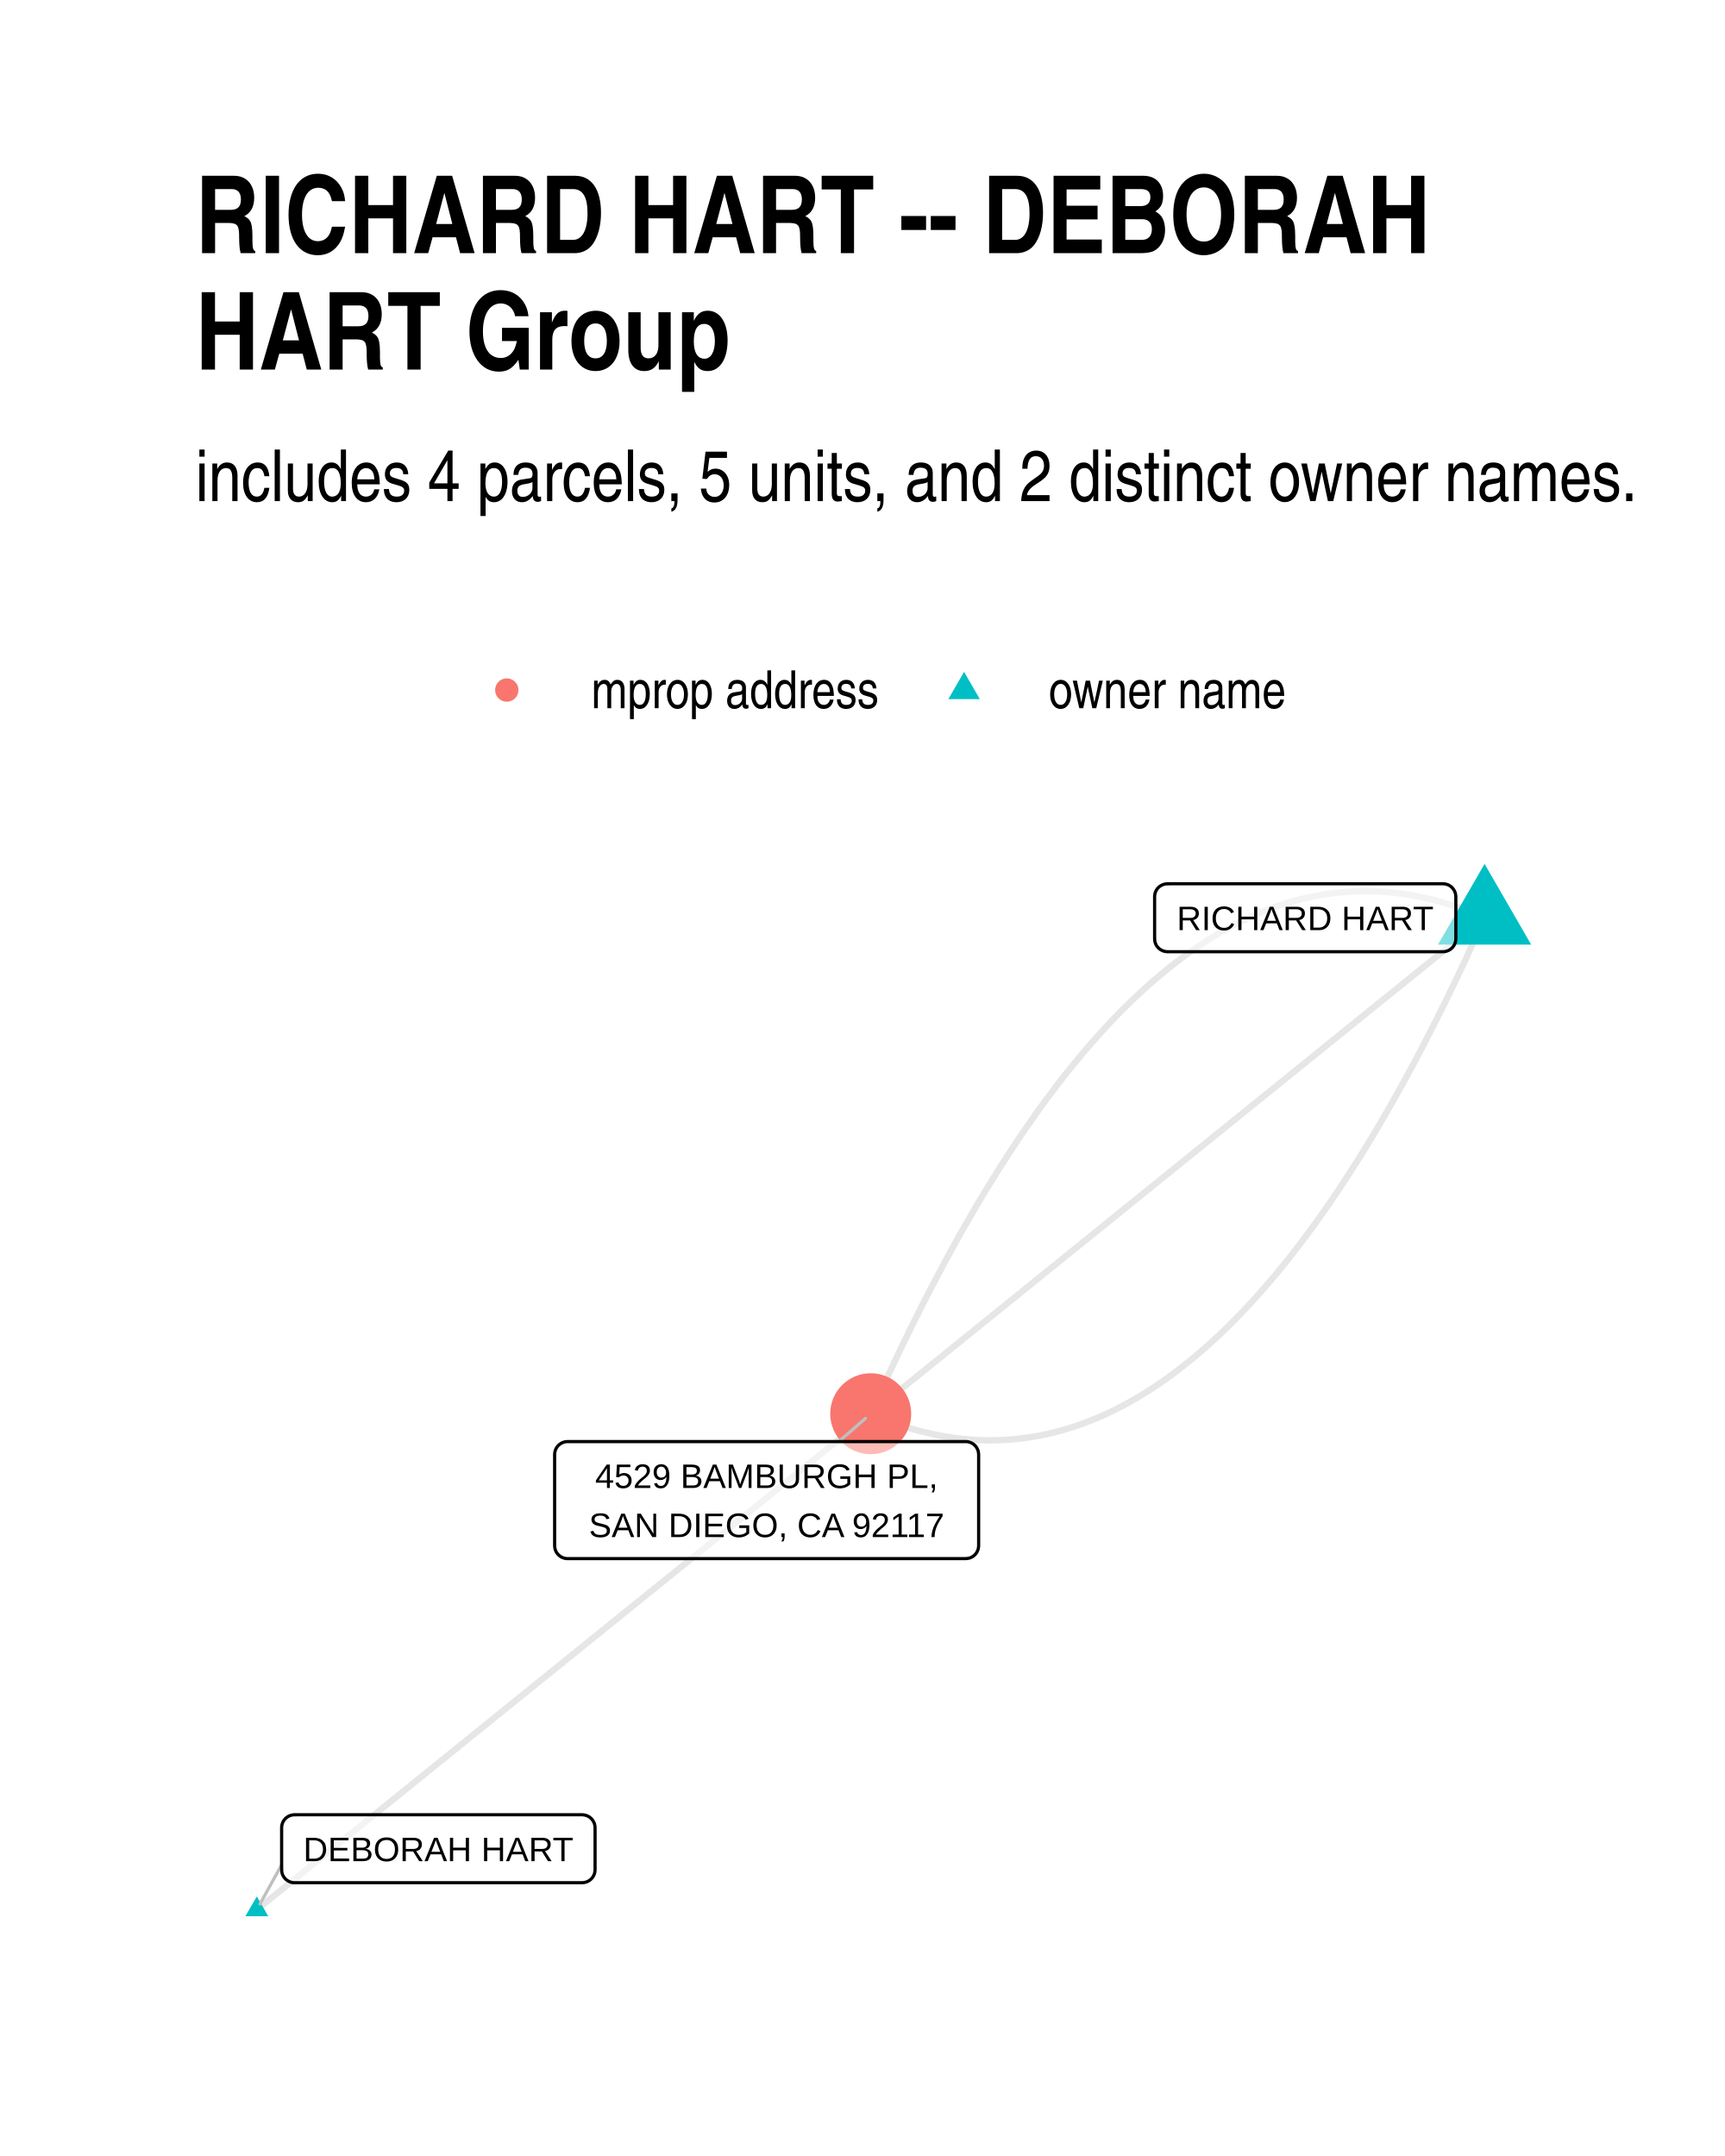
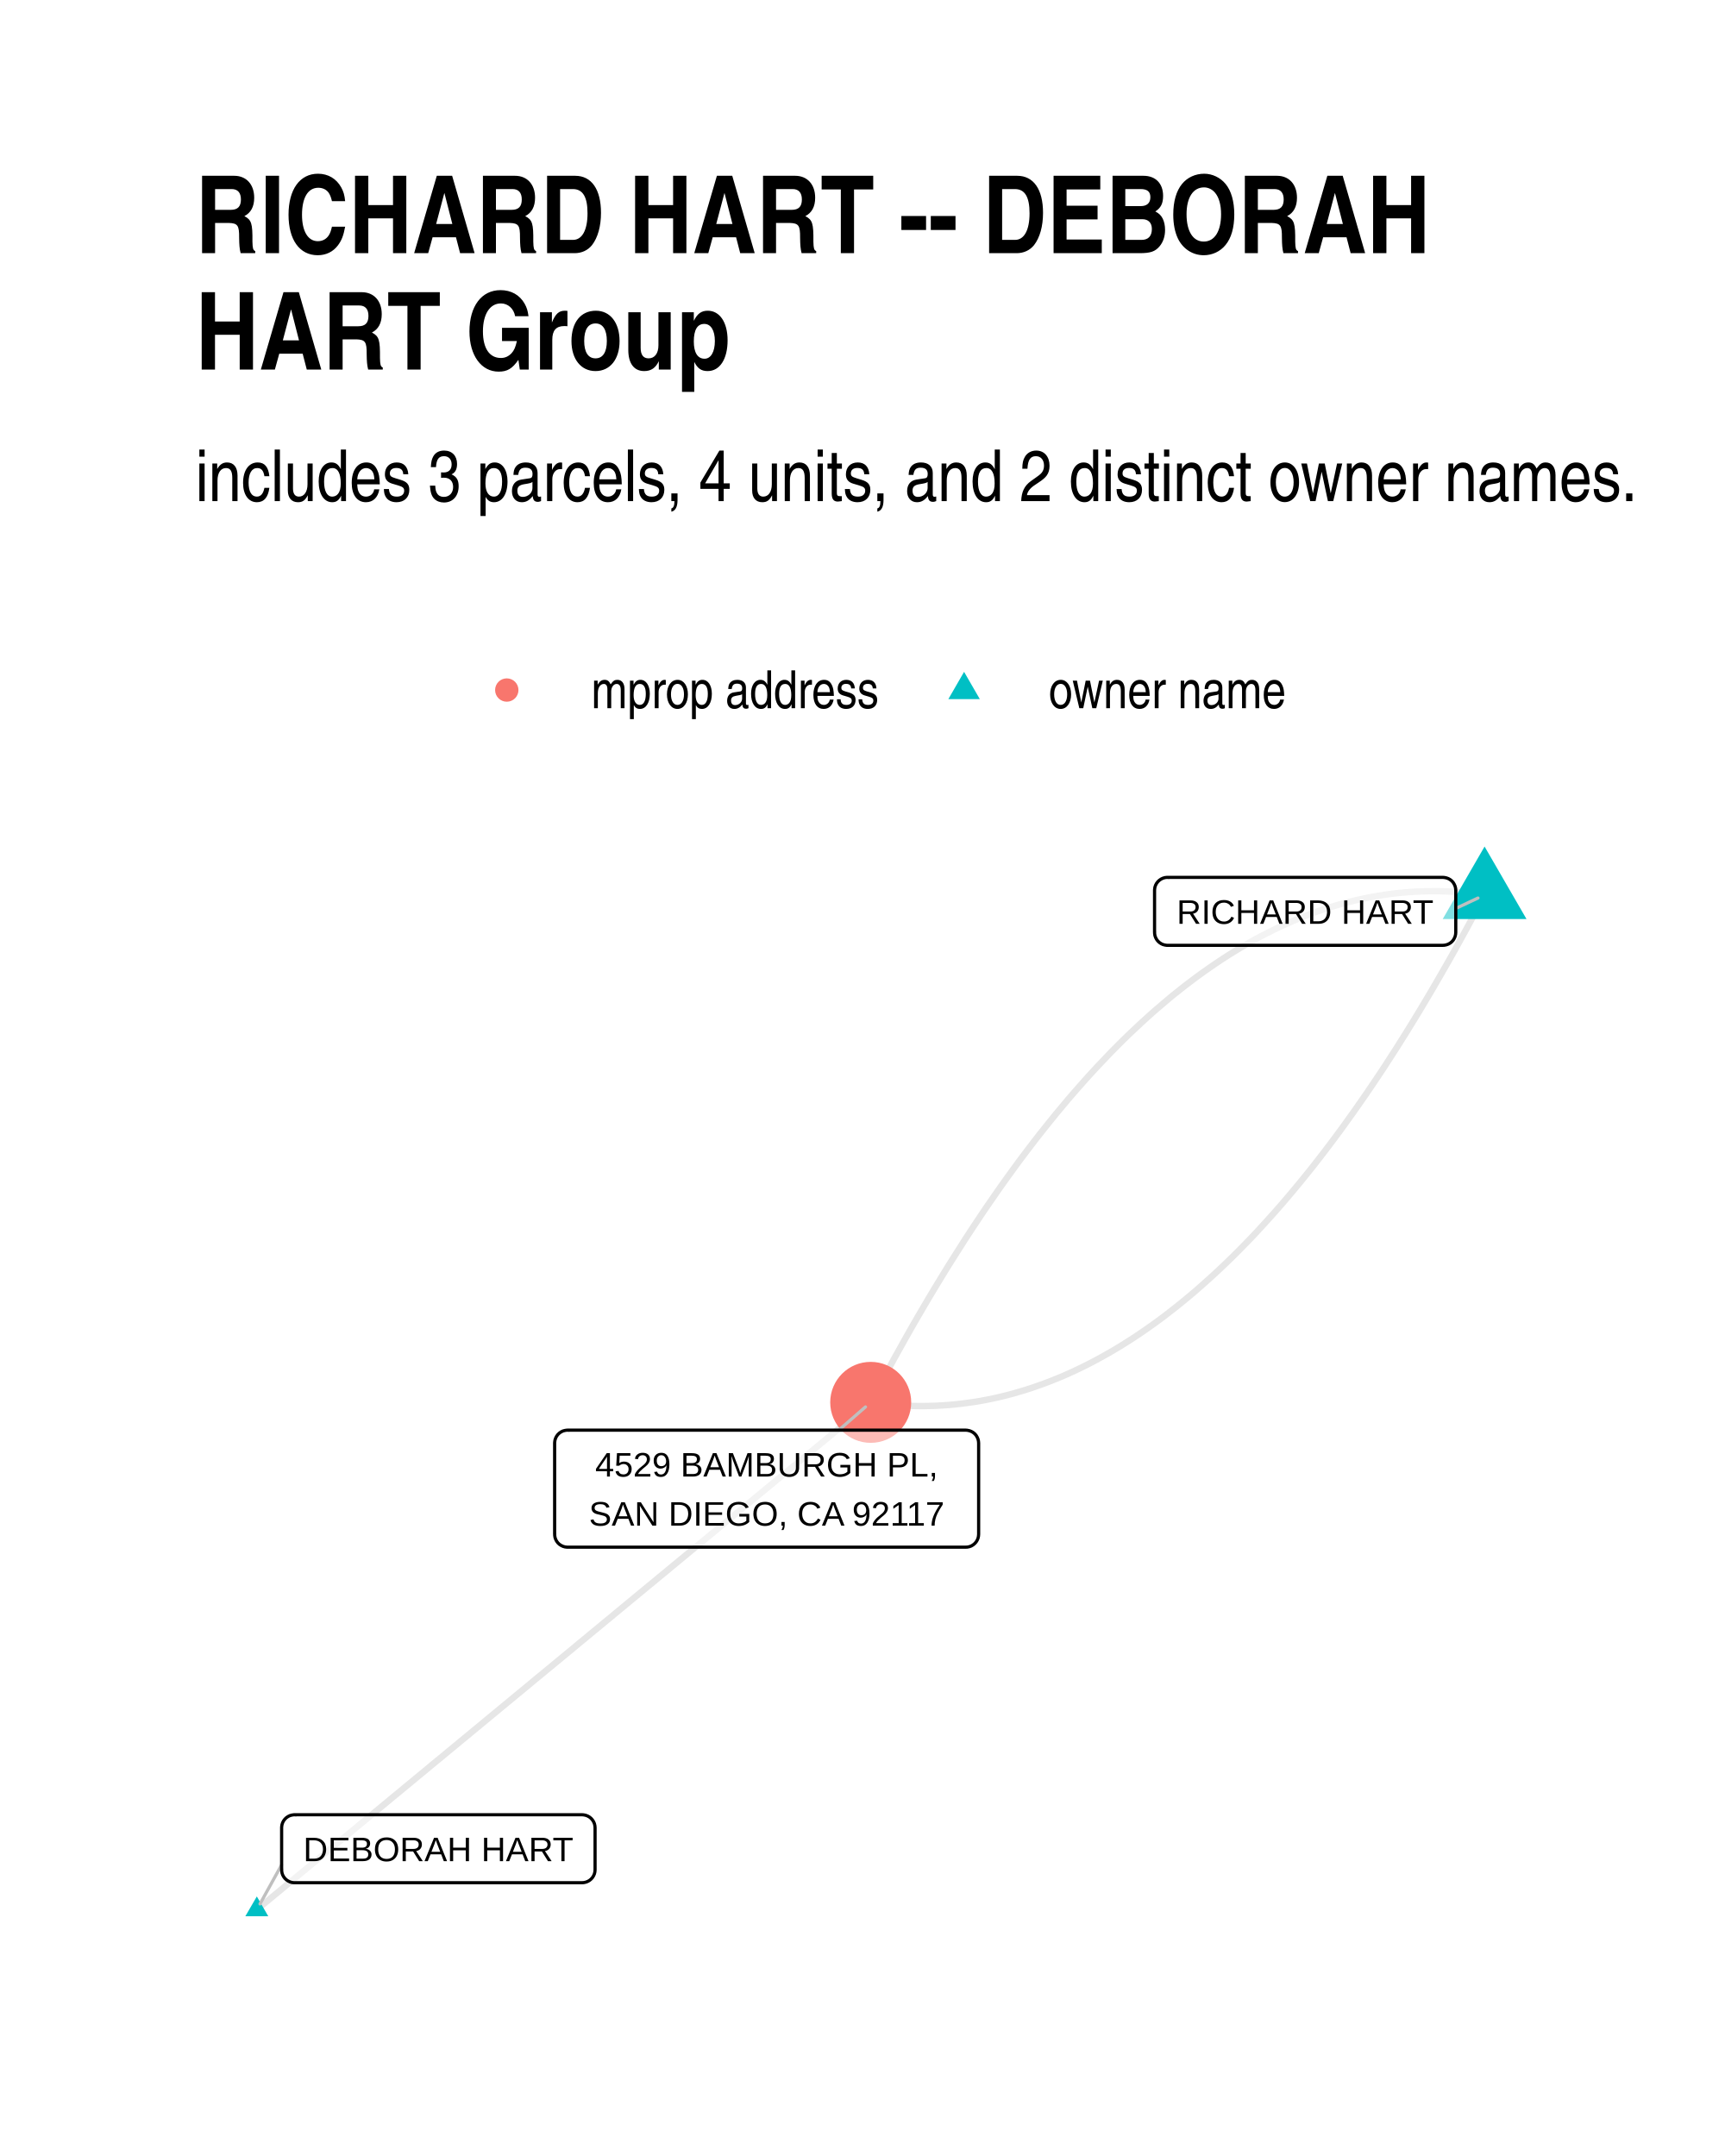
<svg xmlns="http://www.w3.org/2000/svg" width="384" height="480" class="svglite" viewBox="0 0 288 360">
  <defs>
    <style>.svglite line,.svglite polyline,.svglite polygon,.svglite path,.svglite circle{fill:none;stroke:#000000;stroke-linecap:round;stroke-linejoin:round;stroke-miterlimit:10.00}.svglite text{white-space:pre}</style>
  </defs>
  <rect width="100%" height="100%" style="stroke-linecap:round;stroke-linejoin:round;stroke-miterlimit:10.00;stroke:none;fill:#FFFFFF" />
  <defs>
    <clipPath id="cpMC4wMHwyODguMDB8MC4wMHwzNjAuMDA=">
      <path d="M0 0h288v360H0z" />
    </clipPath>
  </defs>
  <g clip-path="url(#cpMC4wMHwyODguMDB8MC4wMHwzNjAuMDA=)">
    <path d="M0 0h288v360H0z" style="stroke-width:1.07;stroke:none;fill:#FFFFFF" />
  </g>
  <defs>
    <clipPath id="cpMzIuNjN8MjU4LjExfDE0MC4zMHwzMjcuMzc=">
      <path d="M32.63 140.3h225.48v187.07H32.63z" />
    </clipPath>
  </defs>
  <g clip-path="url(#cpMzIuNjN8MjU4LjExfDE0MC4zMHwzMjcuMzc=)">
-     <path d="m247.86 153.24-1.1-.47-1.11-.45-1.1-.42-1.11-.39-1.1-.37-1.1-.34-1.1-.31-1.09-.29-1.1-.26-1.09-.23-1.1-.21-1.09-.18-1.09-.15-1.09-.13-1.08-.1-1.09-.07-1.08-.05-1.08-.01h-1.08l-1.08.04-1.08.06-1.08.09-1.07.11-1.08.14-1.07.17-1.07.2-1.07.22-1.07.25-1.06.27-1.07.3-1.06.33-1.06.36-1.06.38-1.06.41-1.06.43-1.05.47-1.06.48-1.05.52-1.05.54-1.05.57-1.05.6-1.05.62-1.04.65-1.05.68-1.04.7-1.04.73-1.04.76-1.04.78-1.04.81-1.03.84-1.03.86-1.04.89-1.03.92-1.03.94-1.02.97-1.03 1-1.03 1.02-1.02 1.05-1.02 1.08-1.02 1.1-1.02 1.13-1.02 1.16-1.02 1.18-1.01 1.22-1.01 1.23-1.02 1.27-1.01 1.29-1 1.32-1.01 1.34-1.01 1.37-1 1.4-1 1.43-1.01 1.45-1 1.48-.99 1.5-1 1.53-1 1.56-.99 1.59-.99 1.61-1 1.64-.99 1.66-.98 1.69-.99 1.72-.99 1.75-.98 1.77-.98 1.8-.98 1.83-.98 1.85-.98 1.88-.98 1.91-.97 1.93-.98 1.96-.97 1.98-.97 2.02-.97 2.04-.97 2.06-.96 2.1-.97 2.12-.96 2.14" style="stroke-width:1.07;stroke:#000000;stroke-opacity:0.10;stroke-linecap:butt" />
-     <path d="m247.86 153.24-1.03.84-1.04.83-1.03.84-1.04.84-1.03.83-1.04.84-1.03.84-1.04.83-1.03.84-1.04.84-1.04.83-1.03.84-1.04.84-1.03.83-1.04.84-1.03.83-1.04.84-1.03.84-1.04.83-1.03.84-1.04.84-1.03.83-1.04.84-1.03.84-1.04.83-1.03.84-1.04.84-1.03.83-1.04.84-1.04.84-1.03.83-1.04.84-1.03.84-1.04.83-1.03.84-1.04.84-1.03.83-1.04.84-1.03.84-1.04.83-1.03.84-1.04.84-1.03.83-1.04.84-1.03.84-1.04.83-1.04.84-1.03.84-1.04.83-1.03.84-1.04.84-1.03.83-1.04.84-1.03.84-1.04.83-1.03.84-1.04.84-1.03.83-1.04.84-1.03.84-1.04.83-1.03.84-1.04.84-1.03.83-1.04.84-1.04.84-1.03.83-1.04.84-1.03.84-1.04.83-1.03.84-1.04.84-1.03.83-1.04.84-1.03.84-1.04.83-1.03.84-1.04.84-1.03.83-1.04.84-1.03.83-1.04.84-1.04.84-1.03.83-1.04.84-1.03.84-1.04.83-1.03.84-1.04.84-1.03.83-1.04.84-1.03.84-1.04.83-1.03.84-1.04.84-1.03.83-1.04.84-1.03.84-1.04.83" style="stroke-width:1.07;stroke:#000000;stroke-opacity:0.10;stroke-linecap:butt" />
-     <path d="m247.86 153.24-.96 2.15-.97 2.12-.96 2.09-.97 2.07-.97 2.04-.97 2.01-.97 1.99-.97 1.95-.98 1.94-.98 1.9-.97 1.88-.98 1.86-.98 1.82-.99 1.8-.98 1.77-.99 1.75-.98 1.72-.99 1.69-.99 1.67-.99 1.63-.99 1.62-1 1.58-.99 1.56-1 1.53-1 1.51-1 1.48-1 1.45-1 1.42-1.01 1.4-1.01 1.37-1 1.35-1.01 1.31-1.01 1.3-1.01 1.26-1.02 1.24-1.01 1.21-1.02 1.18-1.02 1.16-1.01 1.13-1.02 1.1-1.03 1.08-1.02 1.05-1.03 1.03-1.02.99-1.03.97-1.03.95-1.03.91-1.03.89-1.04.87-1.03.83-1.04.81-1.04.79-1.04.75-1.04.73-1.04.71-1.04.67-1.05.65-1.05.62-1.05.6-1.05.57-1.05.54-1.05.52-1.05.49-1.06.46-1.06.43-1.06.41-1.06.39-1.06.35-1.06.33-1.07.3-1.06.28-1.07.25-1.07.22-1.07.19-1.07.17-1.07.14-1.08.12-1.08.08-1.07.06-1.08.04-1.08.01-1.09-.02-1.08-.05-1.09-.07-1.08-.1-1.09-.13-1.09-.15-1.09-.18-1.09-.2-1.1-.24-1.09-.26-1.1-.28-1.1-.32-1.1-.34-1.1-.36-1.1-.4-1.11-.42-1.1-.44-1.11-.48M42.88 318.87l1.03-.84 1.04-.83 1.03-.84 1.04-.84 1.03-.83 1.04-.84 1.03-.84 1.04-.83 1.03-.84 1.04-.83 1.04-.84 1.03-.84 1.04-.83 1.03-.84 1.04-.84 1.03-.83 1.04-.84 1.03-.84 1.04-.83 1.03-.84 1.04-.84 1.03-.83 1.04-.84 1.03-.83 1.04-.84 1.03-.84 1.04-.83 1.03-.84 1.04-.84 1.04-.83 1.03-.84 1.04-.84 1.03-.83 1.04-.84 1.03-.84 1.04-.83 1.03-.84 1.04-.83 1.03-.84 1.04-.84 1.03-.83 1.04-.84 1.03-.84 1.04-.83 1.03-.84 1.04-.84 1.04-.83 1.03-.84 1.04-.84 1.03-.83 1.04-.84 1.03-.83 1.04-.84 1.03-.84 1.04-.83 1.03-.84 1.04-.84 1.03-.83 1.04-.84 1.03-.84 1.04-.83 1.03-.84 1.04-.84 1.04-.83 1.03-.84 1.04-.83 1.03-.84 1.04-.84 1.03-.83 1.04-.84 1.03-.84 1.04-.83 1.03-.84 1.04-.84 1.03-.83 1.04-.84 1.03-.83 1.04-.84 1.03-.84 1.04-.83 1.04-.84 1.03-.84 1.04-.83 1.03-.84 1.04-.84 1.03-.83 1.04-.84 1.03-.84 1.04-.83 1.03-.84 1.04-.83 1.03-.84 1.04-.84 1.03-.83 1.04-.84 1.03-.84 1.04-.83 1.04-.84 1.03-.84" style="stroke-width:1.07;stroke:#000000;stroke-opacity:0.10;stroke-linecap:butt" />
-     <path d="m247.86 144.25 7.78 13.48h-15.56zM42.88 316.66l1.91 3.31h-3.83z" style="stroke-width:0.71;stroke:none;fill:#00BFC4" />
-     <circle cx="145.37" cy="236.06" r="6.76" style="stroke-width:0.71;stroke:none;fill:#F8766D" />
-     <path d="m47.02 311.38-3.61 6.53m96.63-77.2 4.46-3.88" style="stroke-width:0.53;stroke:#BFBFBF" />
-     <path d="M194.93 158.91h45.97-.09l.35-.01.34-.07.33-.13.3-.17.27-.22.23-.26.18-.29.14-.32.08-.34.03-.35h0v-7.02h0l-.03-.35-.08-.34-.14-.32-.18-.29-.23-.26-.27-.22-.3-.18-.33-.12-.34-.07-.26-.01h-45.97l.26.01-.35-.01-.34.04-.34.1-.31.15-.29.19-.25.24-.21.28-.16.31-.11.33-.05.34-.01.18v7.02l.01-.17v.35l.05.34.11.33.16.31.21.28.25.24.29.19.31.15.34.1.34.04z" style="stroke-width:0.53;fill:#FFFFFF;fill-opacity:0.50" />
-     <text x="217.92" y="155.31" lengthAdjust="spacingAndGlyphs" style="font-size:5.69px;font-family:&quot;Liberation Sans&quot;" text-anchor="middle" textLength="43.09">RICHARD HART</text>
+     <path d="m247.86 149.43-1.09-.15-1.08-.13-1.09-.11-1.09-.09-1.08-.07-1.09-.04-1.08-.03h-1.08l-1.08.01-1.08.04-1.08.05-1.08.08-1.07.09-1.08.12-1.07.14-1.07.16-1.07.18-1.08.2-1.06.22-1.07.24-1.07.26-1.07.28-1.06.3-1.07.32-1.06.35-1.06.36-1.06.38-1.06.41-1.06.42-1.06.45-1.05.47-1.06.48-1.05.51-1.05.53-1.06.54-1.05.57-1.05.59-1.04.61-1.05.63-1.05.65-1.04.67-1.05.7-1.04.71-1.04.73-1.04.75-1.04.78-1.04.79-1.04.82-1.04.83-1.03.86-1.03.88-1.04.89-1.03.92-1.03.94-1.03.96-1.03.97-1.03 1-1.02 1.02-1.03 1.04-1.02 1.07-1.03 1.08-1.02 1.1-1.02 1.12-1.02 1.15-1.02 1.16-1.02 1.18-1.01 1.21-1.02 1.22-1.01 1.25-1.01 1.26-1.02 1.29-1.01 1.31-1.01 1.33-1.01 1.34-1 1.37-1.01 1.39-1.01 1.41-1 1.43-1 1.45-1.01 1.47-1 1.5-1 1.51-1 1.53-.99 1.56-1 1.57-1 1.59-.99 1.62-.99 1.63-1 1.66-.99 1.68-.99 1.69-.99 1.72-.99 1.74-.98 1.76-.99 1.78-.98 1.8-.99 1.82-.98 1.84-.98 1.86m102.49-84.73-.98 1.86-.98 1.84-.98 1.82-.99 1.8-.98 1.78-.99 1.76-.99 1.73-.99 1.72-.99 1.7-.99 1.67-.99 1.66-1 1.64-.99 1.61-1 1.6-.99 1.57-1 1.55-1 1.54-1 1.51-1 1.49-1 1.47-1.01 1.45-1 1.43-1.01 1.41-1 1.39-1.01 1.37-1.01 1.35-1.01 1.33-1.01 1.3-1.01 1.29-1.02 1.27-1.01 1.24-1.02 1.23-1.01 1.2-1.02 1.19-1.02 1.16-1.02 1.14-1.02 1.12-1.02 1.11-1.02 1.08-1.03 1.06-1.02 1.04-1.03 1.02-1.03 1-1.03.98-1.03.96-1.03.93-1.03.92-1.03.9-1.04.88-1.03.85-1.04.84-1.04.81-1.03.8-1.04.77-1.04.75-1.05.74-1.04.71-1.04.69-1.05.67-1.04.65-1.05.63-1.05.61-1.05.59-1.05.57-1.05.55-1.06.53-1.05.5-1.05.49-1.06.47-1.06.44-1.06.43-1.06.4-1.06.38-1.06.37-1.06.34-1.07.32-1.06.31-1.07.28-1.06.26-1.07.24-1.07.22-1.07.2-1.07.18-1.08.15-1.07.14-1.08.12-1.07.1-1.08.07-1.08.06-1.08.03-1.08.02-1.08-.01-1.08-.02-1.08-.05-1.09-.07-1.09-.09-1.08-.1-1.09-.13-1.09-.15M42.88 318.87l1.03-.86 1.04-.85 1.03-.86 1.04-.85 1.03-.86 1.04-.85 1.03-.86 1.04-.86 1.03-.85 1.04-.86 1.04-.85 1.03-.86 1.04-.85 1.03-.86 1.04-.86 1.03-.85 1.04-.86 1.03-.85 1.04-.86 1.03-.85 1.04-.86 1.03-.86 1.04-.85 1.03-.86 1.04-.85 1.03-.86 1.04-.85 1.03-.86 1.04-.86 1.04-.85 1.03-.86 1.04-.85 1.03-.86 1.04-.85 1.03-.86 1.04-.85 1.03-.86 1.04-.86 1.03-.85 1.04-.86 1.03-.85 1.04-.86 1.03-.85 1.04-.86 1.03-.86 1.04-.85 1.04-.86 1.03-.85 1.04-.86 1.03-.85 1.04-.86 1.03-.86 1.04-.85 1.03-.86 1.04-.85 1.03-.86 1.04-.85 1.03-.86 1.04-.86 1.03-.85 1.04-.86 1.03-.85 1.04-.86 1.04-.85 1.03-.86 1.04-.85 1.03-.86 1.04-.86 1.03-.85 1.04-.86 1.03-.85 1.04-.86 1.03-.85 1.04-.86 1.03-.86 1.04-.85 1.03-.86 1.04-.85 1.03-.86 1.04-.85 1.04-.86 1.03-.86 1.04-.85 1.03-.86 1.04-.85 1.03-.86 1.04-.85 1.03-.86 1.04-.86 1.03-.85 1.04-.86 1.03-.85 1.04-.86 1.03-.85 1.04-.86 1.03-.86 1.04-.85 1.04-.86 1.03-.85" style="stroke-width:1.07;stroke:#000000;stroke-opacity:0.10;stroke-linecap:butt" />
+     <path d="m247.86 141.35 7 12.11h-13.99zM42.88 316.66l1.91 3.31h-3.83z" style="stroke-width:0.71;stroke:none;fill:#00BFC4" />
+     <circle cx="145.37" cy="234.16" r="6.76" style="stroke-width:0.71;stroke:none;fill:#F8766D" />
+     <path d="m243.05 151.69 3.71-1.74M47.02 311.38l-3.61 6.53m96.63-79.11 4.46-3.88" style="stroke-width:0.53;stroke:#BFBFBF" />
+     <path d="M194.92 157.85h45.97-.09l.35-.02.34-.07.33-.12.3-.17.27-.22.23-.26.18-.3.14-.32.08-.34.03-.34h0v-7.03h0l-.03-.35-.08-.33-.14-.32-.18-.3-.23-.26-.27-.22-.3-.17-.33-.12-.34-.07-.26-.02h-45.97l.26.02-.35-.02-.34.04-.34.1-.31.15-.29.2-.25.24-.21.28-.16.3-.11.33-.05.35-.01.17v7.03l.01-.18v.35l.05.35.11.32.16.31.21.28.25.24.29.2.31.15.34.09.34.05z" style="stroke-width:0.53;fill:#FFFFFF;fill-opacity:0.50" />
+     <text x="217.9" y="154.25" lengthAdjust="spacingAndGlyphs" style="font-size:5.69px;font-family:&quot;Liberation Sans&quot;" text-anchor="middle" textLength="43.09">RICHARD HART</text>
    <path d="M49.18 314.37h48.01-.09l.35-.02.34-.07.32-.12.3-.17.27-.22.23-.26.19-.3.14-.32.08-.33.03-.35h0v-7.03h0l-.03-.34-.08-.34-.14-.32-.19-.3-.23-.26-.27-.22-.3-.17-.32-.12-.34-.07-.26-.02H49.18l.26.02-.35-.02-.34.05-.34.09-.31.15-.29.2-.25.24-.21.28-.16.31-.11.33-.05.34-.01.17v7.03l.01-.17v.34l.05.35.11.33.16.3.21.28.25.24.29.2.31.15.34.1.34.04z" style="stroke-width:0.53;fill:#FFFFFF;fill-opacity:0.50" />
    <text x="73.18" y="310.77" lengthAdjust="spacingAndGlyphs" style="font-size:5.69px;font-family:&quot;Liberation Sans&quot;" text-anchor="middle" textLength="45.13">DEBORAH HART</text>
-     <path d="M94.76 260.25h66.47-.09l.35-.02.34-.06.33-.13.3-.17.27-.22.23-.26.18-.3.14-.32.08-.33.03-.35h0v-15.22h0l-.03-.35-.08-.33-.14-.32-.18-.3-.23-.26-.27-.22-.3-.17-.33-.13-.34-.07-.26-.01H94.76l.26.01-.35-.01-.34.04-.34.1-.31.15-.29.2-.25.24-.21.27-.16.31-.11.33-.05.35-.01.17v15.22l.01-.17v.34l.05.35.11.33.16.31.21.27.25.24.29.2.31.15.34.1.34.04z" style="stroke-width:0.53;fill:#FFFFFF;fill-opacity:0.50" />
-     <text x="127.99" y="248.46" lengthAdjust="spacingAndGlyphs" style="font-size:5.69px;font-family:&quot;Liberation Sans&quot;" text-anchor="middle" textLength="59.9">4529 BAMBURGH PL,</text>
-     <text x="127.99" y="256.65" lengthAdjust="spacingAndGlyphs" style="font-size:5.69px;font-family:&quot;Liberation Sans&quot;" text-anchor="middle" textLength="63.59">SAN DIEGO, CA 92117</text>
+     <path d="M94.76 258.34h66.47-.09l.35-.01.34-.07.33-.12.3-.18.27-.22.23-.26.18-.29.14-.32.08-.34.03-.35h0v-15.22h0l-.03-.34-.08-.34-.14-.32-.18-.3-.23-.26-.27-.22-.3-.17-.33-.12-.34-.07-.26-.02H94.76l.26.02-.35-.02-.34.05-.34.09-.31.15-.29.2-.25.24-.21.28-.16.31-.11.33-.05.34-.01.17v15.22l.01-.17v.35l.05.34.11.33.16.31.21.28.25.24.29.19.31.15.34.1.34.04z" style="stroke-width:0.53;fill:#FFFFFF;fill-opacity:0.50" />
+     <text x="128" y="246.55" lengthAdjust="spacingAndGlyphs" style="font-size:5.69px;font-family:&quot;Liberation Sans&quot;" text-anchor="middle" textLength="59.9">4529 BAMBURGH PL,</text>
+     <text x="128" y="254.74" lengthAdjust="spacingAndGlyphs" style="font-size:5.69px;font-family:&quot;Liberation Sans&quot;" text-anchor="middle" textLength="63.59">SAN DIEGO, CA 92117</text>
  </g>
  <g clip-path="url(#cpMC4wMHwyODguMDB8MC4wMHwzNjAuMDA=)">
    <circle cx="84.61" cy="115.22" r="1.95" style="stroke-width:0.71;stroke:none;fill:#F8766D" />
    <path d="m160.96 112.18 2.63 4.56h-5.26z" style="stroke-width:0.71;stroke:none;fill:#00BFC4" />
    <text x="98.72" y="118.25" lengthAdjust="spacingAndGlyphs" style="font-size:8.80px;font-family:&quot;Liberation Sans Narrow&quot;" textLength="48.12">mprop address</text>
    <text x="175.08" y="118.25" lengthAdjust="spacingAndGlyphs" style="font-size:8.80px;font-family:&quot;Liberation Sans Narrow&quot;" textLength="39.69">owner name</text>
-     <text x="32.63" y="83.67" lengthAdjust="spacingAndGlyphs" style="font-size:12.00px;font-family:&quot;Liberation Sans Narrow&quot;" textLength="241.29">includes 4 parcels, 5 units, and 2 distinct owner names.</text>
+     <text x="32.63" y="83.67" lengthAdjust="spacingAndGlyphs" style="font-size:12.00px;font-family:&quot;Liberation Sans Narrow&quot;" textLength="241.29">includes 3 parcels, 4 units, and 2 distinct owner names.</text>
    <text x="32.63" y="42.27" lengthAdjust="spacingAndGlyphs" style="font-size:18.00px;font-weight:bold;font-family:&quot;Liberation Sans Narrow&quot;" textLength="205.76">RICHARD HART -- DEBORAH</text>
    <text x="32.63" y="61.71" lengthAdjust="spacingAndGlyphs" style="font-size:18.00px;font-weight:bold;font-family:&quot;Liberation Sans Narrow&quot;" textLength="89.35">HART Group</text>
  </g>
</svg>
